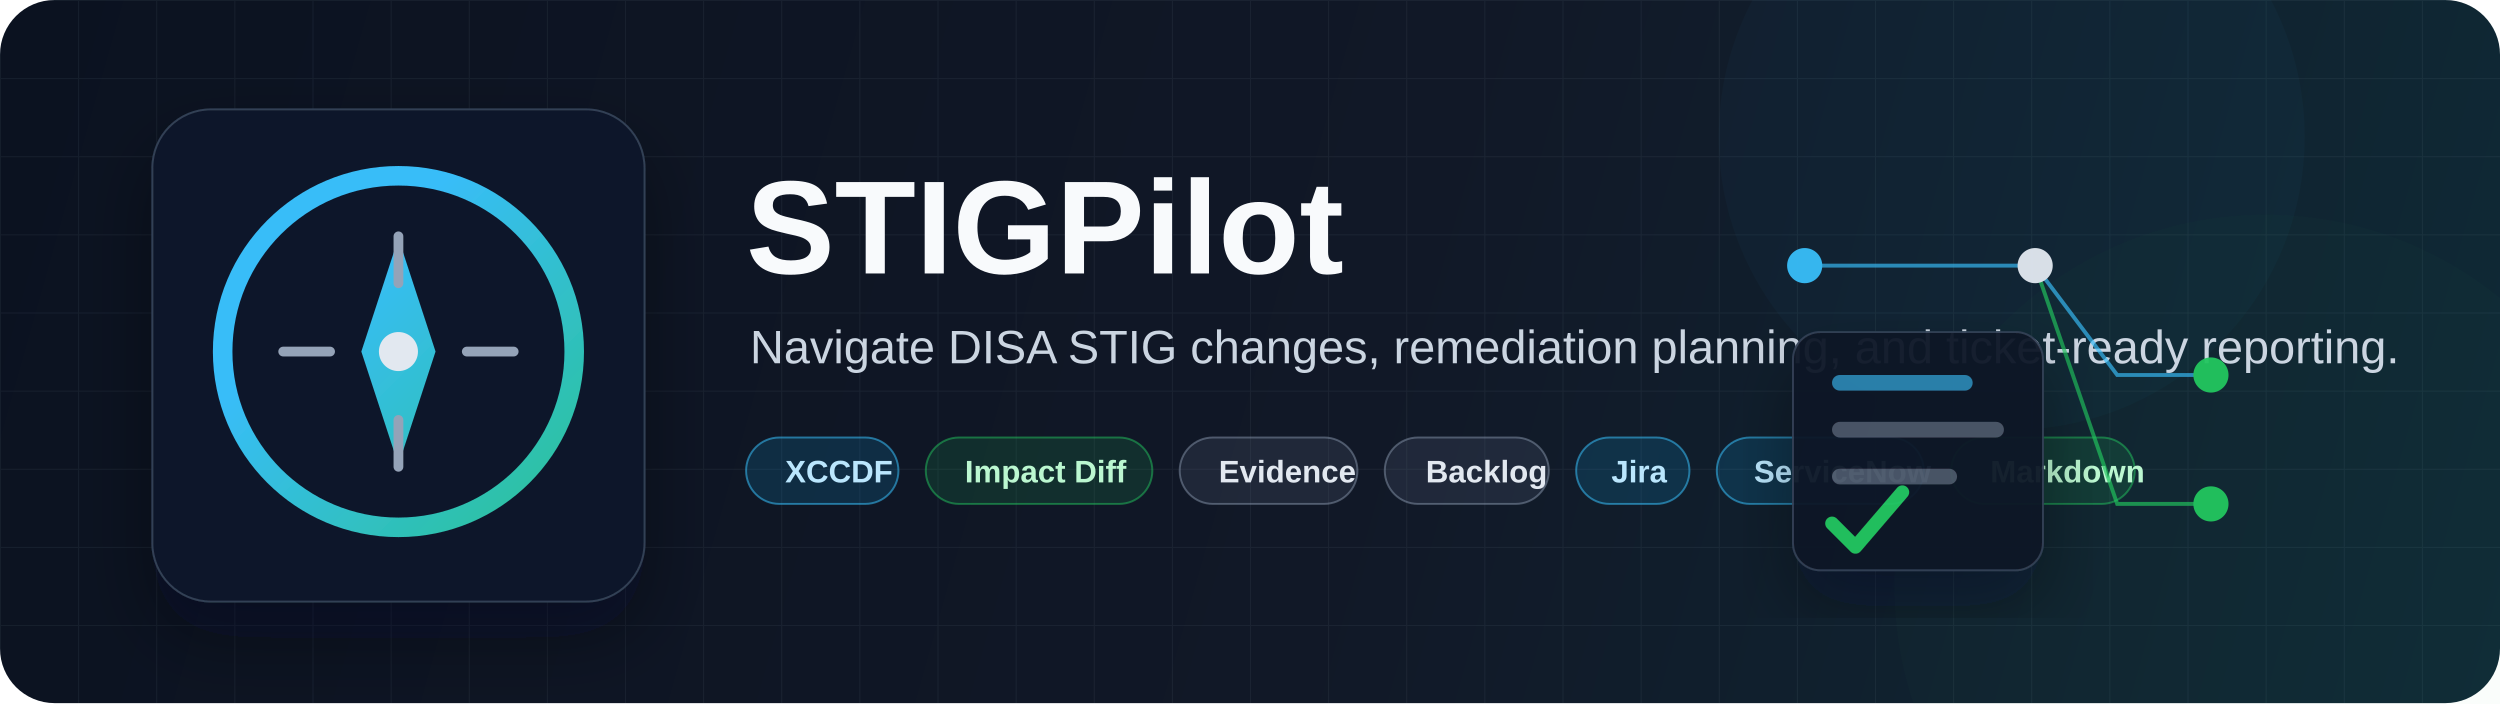
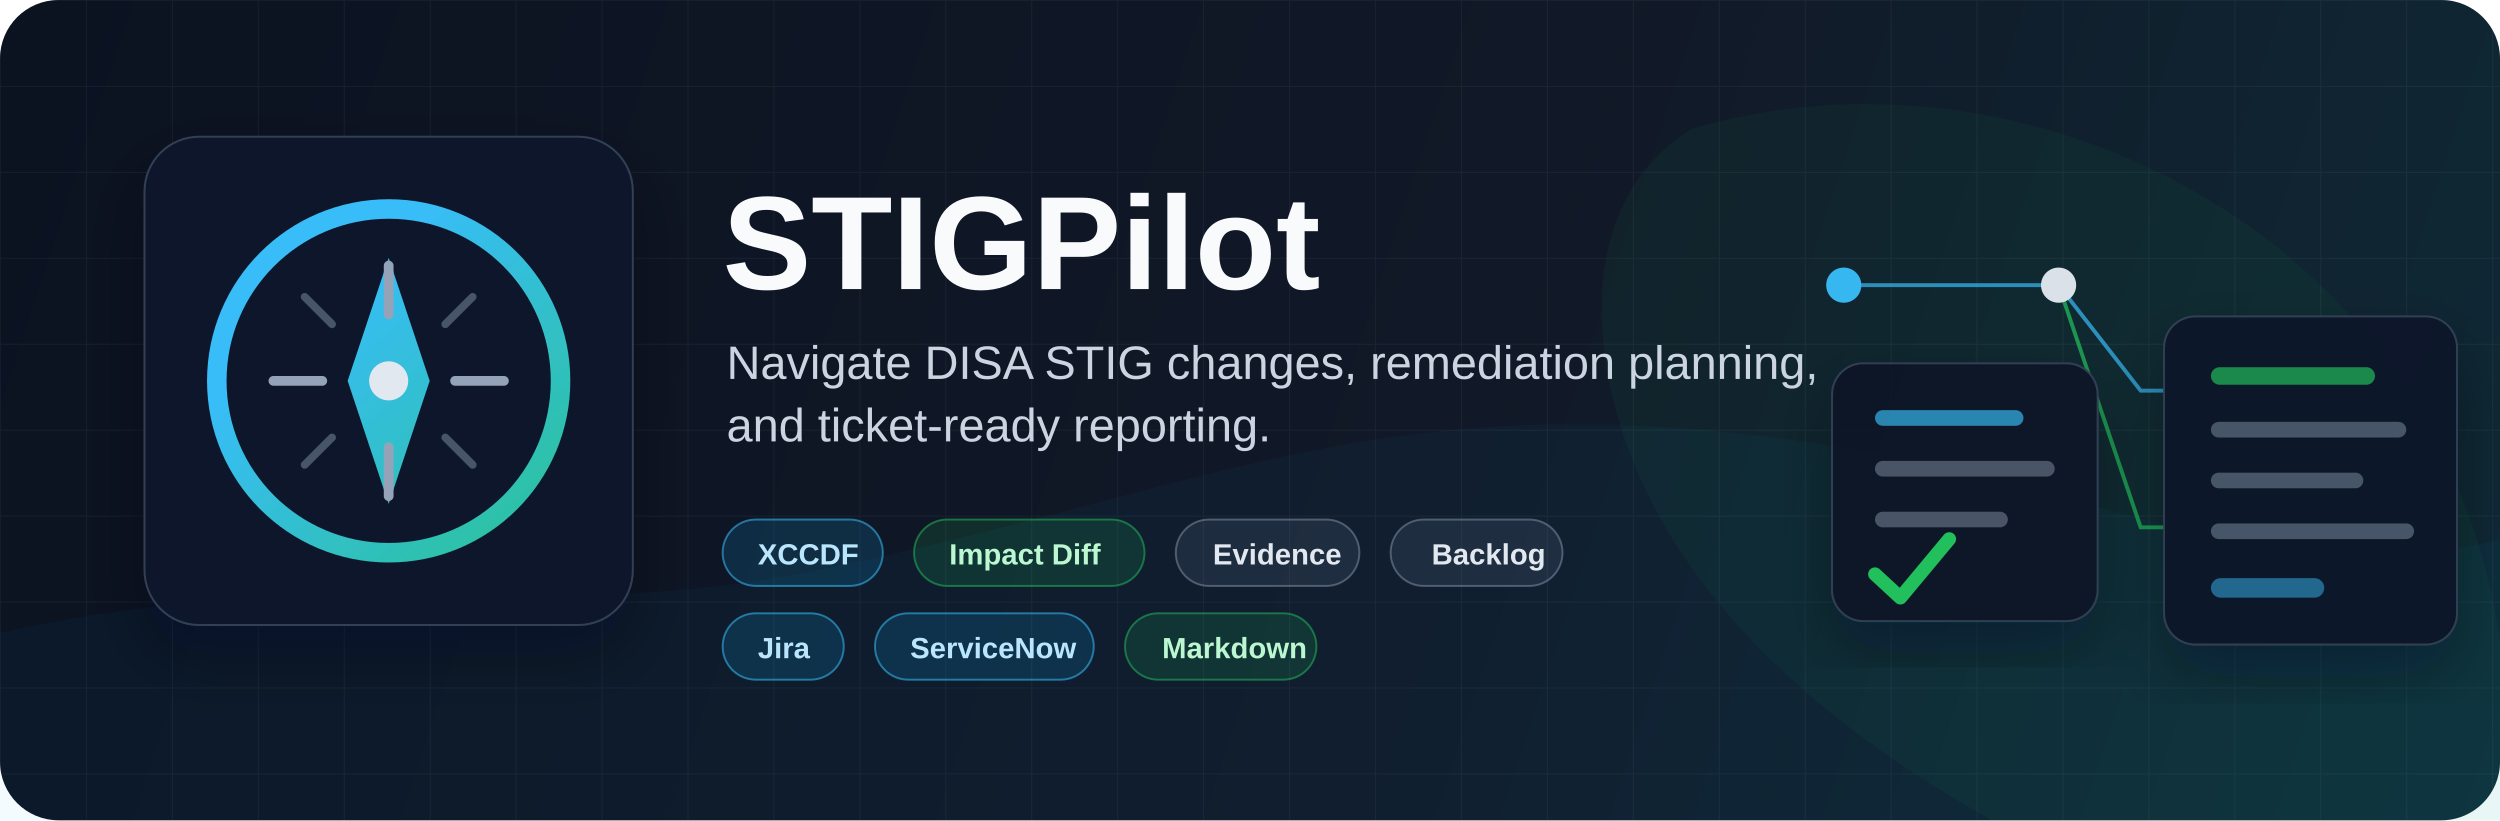
- <svg xmlns="http://www.w3.org/2000/svg" width="1280" height="360" viewBox="0 0 1280 360" fill="none" role="img" aria-labelledby="title desc">
+ <svg xmlns="http://www.w3.org/2000/svg" width="1280" height="420" viewBox="0 0 1280 420" fill="none" role="img" aria-labelledby="title desc">
  <defs>
-     <linearGradient id="bg" x1="0" y1="0" x2="1280" y2="360" gradientUnits="userSpaceOnUse">
+     <linearGradient id="bg" x1="0" y1="0" x2="1280" y2="420" gradientUnits="userSpaceOnUse">
      <stop stop-color="#0B1220" />
-       <stop offset="0.55" stop-color="#111827" />
+       <stop offset="0.58" stop-color="#111827" />
      <stop offset="1" stop-color="#0F2A36" />
    </linearGradient>
-     <linearGradient id="accent" x1="108" y1="78" x2="298" y2="268" gradientUnits="userSpaceOnUse">
+     <linearGradient id="accent" x1="96" y1="80" x2="286" y2="286" gradientUnits="userSpaceOnUse">
      <stop stop-color="#38BDF8" />
      <stop offset="1" stop-color="#22C55E" />
    </linearGradient>
-     <filter id="softShadow" x="-20%" y="-20%" width="140%" height="140%">
-       <feDropShadow dx="0" dy="18" stdDeviation="18" flood-color="#020617" flood-opacity="0.35" />
+     <filter id="cardShadow" x="-18%" y="-18%" width="136%" height="136%">
+       <feDropShadow dx="0" dy="16" stdDeviation="16" flood-color="#020617" flood-opacity="0.34" />
    </filter>
-     <pattern id="grid" width="40" height="40" patternUnits="userSpaceOnUse">
-       <path d="M 40 0 L 0 0 0 40" stroke="#94A3B8" stroke-opacity="0.08" stroke-width="1" />
+     <pattern id="grid" width="44" height="44" patternUnits="userSpaceOnUse">
+       <path d="M44 0H0V44" stroke="#94A3B8" stroke-opacity="0.075" stroke-width="1" />
    </pattern>
  </defs>
-   <rect width="1280" height="360" rx="28" fill="url(#bg)" />
-   <rect width="1280" height="360" rx="28" fill="url(#grid)" />
-   <g opacity="0.4">
-     <circle cx="1030" cy="70" r="150" fill="#38BDF8" fill-opacity="0.07" />
-     <circle cx="1160" cy="300" r="190" fill="#22C55E" fill-opacity="0.06" />
+   <rect width="1280" height="420" rx="30" fill="url(#bg)" />
+   <rect width="1280" height="420" rx="30" fill="url(#grid)" />
+   <path d="M0 324C172 286 270 322 418 292C612 253 700 198 908 224C1070 244 1164 308 1280 276V420H0V324Z" fill="#0EA5E9" fill-opacity="0.045" />
+   <path d="M866 66C982 32 1114 68 1198 156C1248 209 1272 273 1280 328V420H1020C912 360 842 284 824 196C813 142 824 92 866 66Z" fill="#22C55E" fill-opacity="0.055" />
+   <g transform="translate(74 70)" filter="url(#cardShadow)">
+     <rect x="0" y="0" width="250" height="250" rx="28" fill="#0F172A" stroke="#334155" />
+     <circle cx="125" cy="125" r="88" stroke="url(#accent)" stroke-width="10" />
+     <path d="M125 62L146 125L125 188L104 125L125 62Z" fill="url(#accent)" />
+     <circle cx="125" cy="125" r="10" fill="#E2E8F0" />
+     <path d="M66 125H91M159 125H184M125 66V91M125 159V184" stroke="#94A3B8" stroke-width="5" stroke-linecap="round" />
+     <path d="M82 82L96 96M168 82L154 96M82 168L96 154M168 168L154 154" stroke="#475569" stroke-width="4" stroke-linecap="round" />
  </g>
-   <g transform="translate(78 56)" filter="url(#softShadow)">
-     <rect x="0" y="0" width="252" height="252" rx="30" fill="#0F172A" stroke="#334155" />
-     <path d="M126 34C175.706 34 216 74.294 216 124C216 173.706 175.706 214 126 214C76.294 214 36 173.706 36 124C36 74.294 76.294 34 126 34Z" stroke="url(#accent)" stroke-width="10" />
-     <path d="M126 66L145 124L126 182L107 124L126 66Z" fill="url(#accent)" />
-     <circle cx="126" cy="124" r="10" fill="#E2E8F0" />
-     <path d="M67 124H91M161 124H185M126 65V89M126 159V183" stroke="#94A3B8" stroke-width="5" stroke-linecap="round" />
-   </g>
-   <g transform="translate(382 66)">
-     <text x="0" y="74" fill="#F8FAFC" font-family="Arial, Helvetica, sans-serif" font-size="68" font-weight="700" letter-spacing="0">STIGPilot</text>
-     <text x="2" y="120" fill="#CBD5E1" font-family="Arial, Helvetica, sans-serif" font-size="24" font-weight="400">Navigate DISA STIG changes, remediation planning, and ticket-ready reporting.</text>
-     <g transform="translate(0 158)" font-family="Arial, Helvetica, sans-serif" font-size="16" font-weight="700">
-       <rect x="0" y="0" width="78" height="34" rx="17" fill="#0EA5E9" fill-opacity="0.16" stroke="#38BDF8" stroke-opacity="0.55" />
-       <text x="20" y="23" fill="#BAE6FD">XCCDF</text>
-       <rect x="92" y="0" width="116" height="34" rx="17" fill="#22C55E" fill-opacity="0.14" stroke="#22C55E" stroke-opacity="0.5" />
-       <text x="112" y="23" fill="#BBF7D0">Impact Diff</text>
-       <rect x="222" y="0" width="91" height="34" rx="17" fill="#64748B" fill-opacity="0.18" stroke="#94A3B8" stroke-opacity="0.45" />
-       <text x="242" y="23" fill="#E2E8F0">Evidence</text>
-       <rect x="327" y="0" width="84" height="34" rx="17" fill="#64748B" fill-opacity="0.18" stroke="#94A3B8" stroke-opacity="0.45" />
-       <text x="348" y="23" fill="#E2E8F0">Backlog</text>
-       <rect x="425" y="0" width="58" height="34" rx="17" fill="#0EA5E9" fill-opacity="0.16" stroke="#38BDF8" stroke-opacity="0.55" />
-       <text x="443" y="23" fill="#BAE6FD">Jira</text>
-       <rect x="497" y="0" width="106" height="34" rx="17" fill="#0EA5E9" fill-opacity="0.16" stroke="#38BDF8" stroke-opacity="0.55" />
-       <text x="516" y="23" fill="#BAE6FD">ServiceNow</text>
-       <rect x="617" y="0" width="94" height="34" rx="17" fill="#22C55E" fill-opacity="0.14" stroke="#22C55E" stroke-opacity="0.5" />
-       <text x="637" y="23" fill="#BBF7D0">Markdown</text>
+   <g transform="translate(370 76)">
+     <text x="0" y="72" fill="#F8FAFC" font-family="Arial, Helvetica, sans-serif" font-size="68" font-weight="700" letter-spacing="0">STIGPilot</text>
+     <text x="2" y="118" fill="#CBD5E1" font-family="Arial, Helvetica, sans-serif" font-size="24" font-weight="400">Navigate DISA STIG changes, remediation planning,</text>
+     <text x="2" y="150" fill="#CBD5E1" font-family="Arial, Helvetica, sans-serif" font-size="24" font-weight="400">and ticket-ready reporting.</text>
+     <g transform="translate(0 190)" font-family="Arial, Helvetica, sans-serif" font-size="15" font-weight="700">
+       <rect x="0" y="0" width="82" height="34" rx="17" fill="#0EA5E9" fill-opacity="0.16" stroke="#38BDF8" stroke-opacity="0.55" />
+       <text x="18" y="23" fill="#BAE6FD">XCCDF</text>
+       <rect x="98" y="0" width="118" height="34" rx="17" fill="#22C55E" fill-opacity="0.14" stroke="#22C55E" stroke-opacity="0.5" />
+       <text x="116" y="23" fill="#BBF7D0">Impact Diff</text>
+       <rect x="232" y="0" width="94" height="34" rx="17" fill="#64748B" fill-opacity="0.18" stroke="#94A3B8" stroke-opacity="0.45" />
+       <text x="251" y="23" fill="#E2E8F0">Evidence</text>
+       <rect x="342" y="0" width="88" height="34" rx="17" fill="#64748B" fill-opacity="0.18" stroke="#94A3B8" stroke-opacity="0.45" />
+       <text x="363" y="23" fill="#E2E8F0">Backlog</text>
+       <rect x="0" y="48" width="62" height="34" rx="17" fill="#0EA5E9" fill-opacity="0.16" stroke="#38BDF8" stroke-opacity="0.55" />
+       <text x="18" y="71" fill="#BAE6FD">Jira</text>
+       <rect x="78" y="48" width="112" height="34" rx="17" fill="#0EA5E9" fill-opacity="0.16" stroke="#38BDF8" stroke-opacity="0.55" />
+       <text x="96" y="71" fill="#BAE6FD">ServiceNow</text>
+       <rect x="206" y="48" width="98" height="34" rx="17" fill="#22C55E" fill-opacity="0.14" stroke="#22C55E" stroke-opacity="0.5" />
+       <text x="225" y="71" fill="#BBF7D0">Markdown</text>
    </g>
  </g>
-   <g transform="translate(900 104)" opacity="0.95">
-     <path d="M24 32H142" stroke="#38BDF8" stroke-width="2" stroke-opacity="0.7" />
-     <path d="M142 32L184 88L232 88" stroke="#38BDF8" stroke-width="2" stroke-opacity="0.7" />
-     <path d="M142 32L184 154L232 154" stroke="#22C55E" stroke-width="2" stroke-opacity="0.7" />
-     <circle cx="24" cy="32" r="9" fill="#38BDF8" />
-     <circle cx="142" cy="32" r="9" fill="#E2E8F0" />
-     <circle cx="232" cy="88" r="9" fill="#22C55E" />
-     <circle cx="232" cy="154" r="9" fill="#22C55E" />
-     <g filter="url(#softShadow)">
-       <rect x="18" y="66" width="128" height="122" rx="14" fill="#111827" stroke="#334155" />
-       <rect x="38" y="88" width="72" height="8" rx="4" fill="#38BDF8" fill-opacity="0.65" />
-       <rect x="38" y="112" width="88" height="8" rx="4" fill="#94A3B8" fill-opacity="0.45" />
-       <rect x="38" y="136" width="64" height="8" rx="4" fill="#94A3B8" fill-opacity="0.45" />
-       <path d="M38 164L50 176L74 148" stroke="#22C55E" stroke-width="7" stroke-linecap="round" stroke-linejoin="round" />
+   <g transform="translate(920 110)" opacity="0.96">
+     <path d="M24 36H134" stroke="#38BDF8" stroke-width="2" stroke-opacity="0.72" />
+     <path d="M134 36L176 90H234" stroke="#38BDF8" stroke-width="2" stroke-opacity="0.72" />
+     <path d="M134 36L176 160H234" stroke="#22C55E" stroke-width="2" stroke-opacity="0.72" />
+     <circle cx="24" cy="36" r="9" fill="#38BDF8" />
+     <circle cx="134" cy="36" r="9" fill="#E2E8F0" />
+     <circle cx="234" cy="90" r="9" fill="#22C55E" />
+     <circle cx="234" cy="160" r="9" fill="#22C55E" />
+     <g filter="url(#cardShadow)">
+       <rect x="18" y="76" width="136" height="132" rx="16" fill="#111827" stroke="#334155" />
+       <rect x="40" y="100" width="76" height="8" rx="4" fill="#38BDF8" fill-opacity="0.68" />
+       <rect x="40" y="126" width="92" height="8" rx="4" fill="#94A3B8" fill-opacity="0.45" />
+       <rect x="40" y="152" width="68" height="8" rx="4" fill="#94A3B8" fill-opacity="0.45" />
+       <path d="M40 184L53 196L78 166" stroke="#22C55E" stroke-width="7" stroke-linecap="round" stroke-linejoin="round" />
+     </g>
+     <g filter="url(#cardShadow)">
+       <rect x="188" y="52" width="150" height="168" rx="16" fill="#0F172A" stroke="#334155" />
+       <rect x="212" y="78" width="84" height="9" rx="4.5" fill="#22C55E" fill-opacity="0.68" />
+       <rect x="212" y="106" width="100" height="8" rx="4" fill="#94A3B8" fill-opacity="0.45" />
+       <rect x="212" y="132" width="78" height="8" rx="4" fill="#94A3B8" fill-opacity="0.45" />
+       <rect x="212" y="158" width="104" height="8" rx="4" fill="#94A3B8" fill-opacity="0.45" />
+       <rect x="212" y="186" width="58" height="10" rx="5" fill="#38BDF8" fill-opacity="0.5" />
    </g>
  </g>
</svg>
